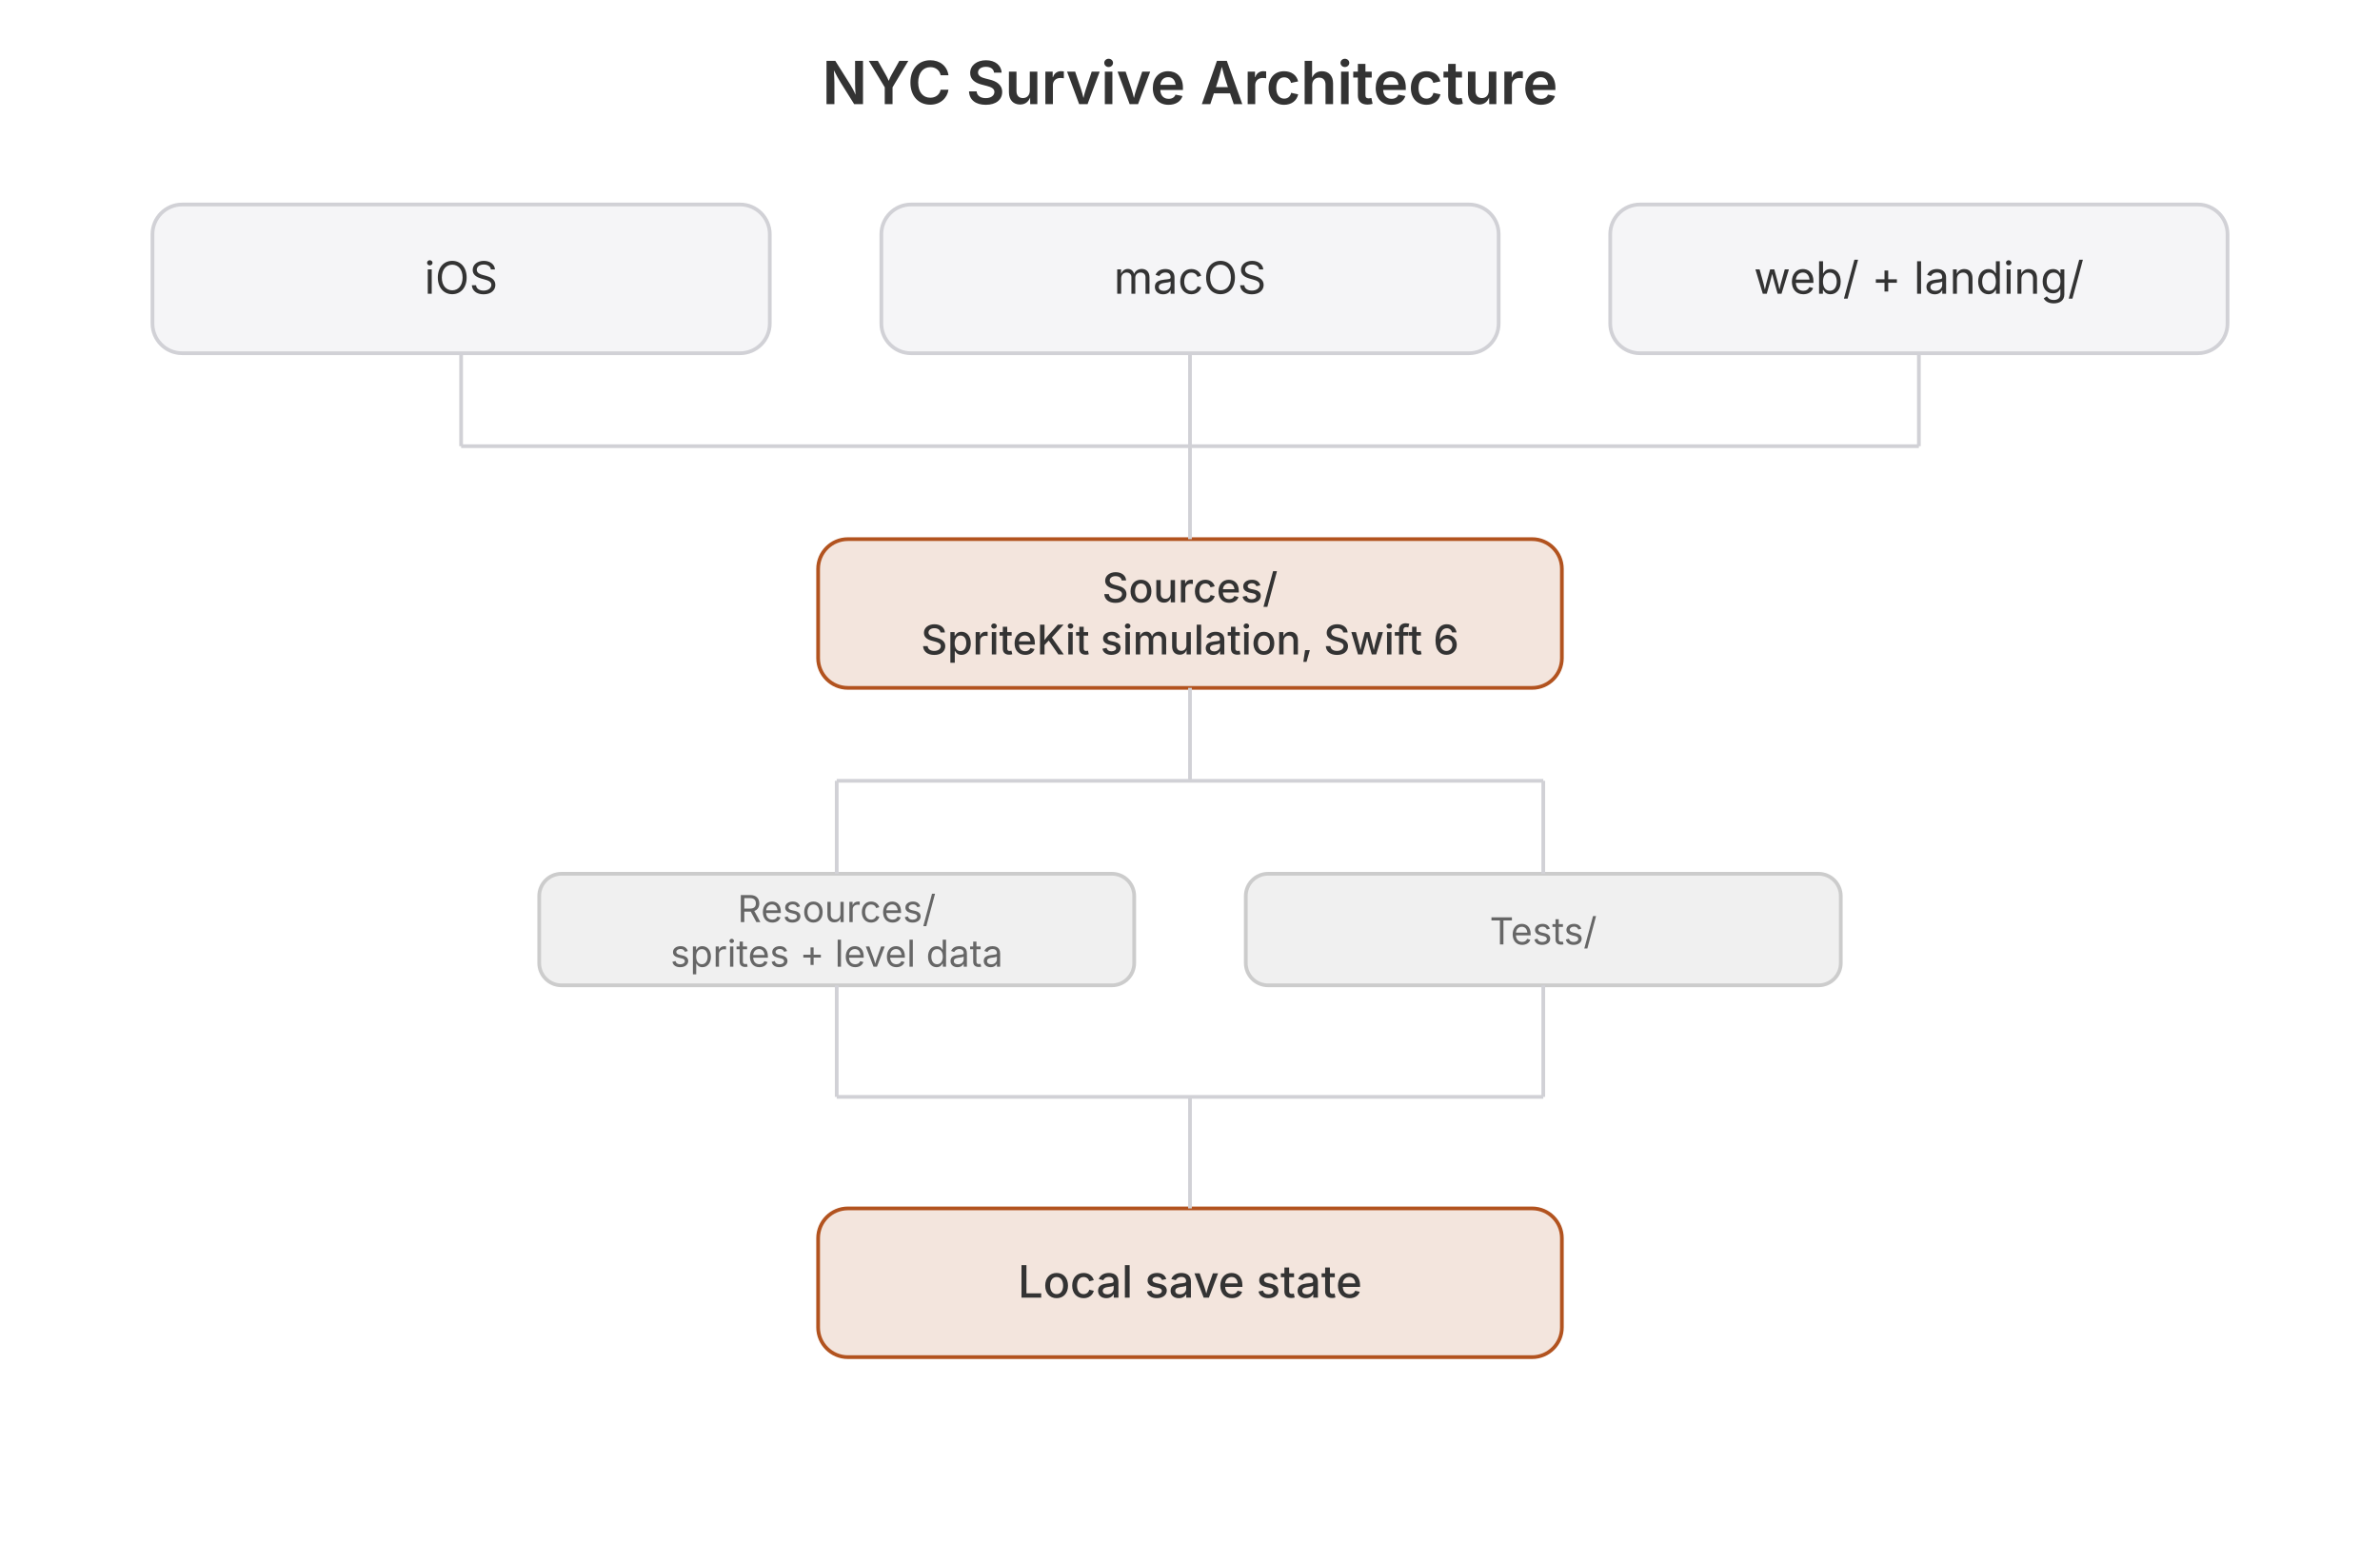
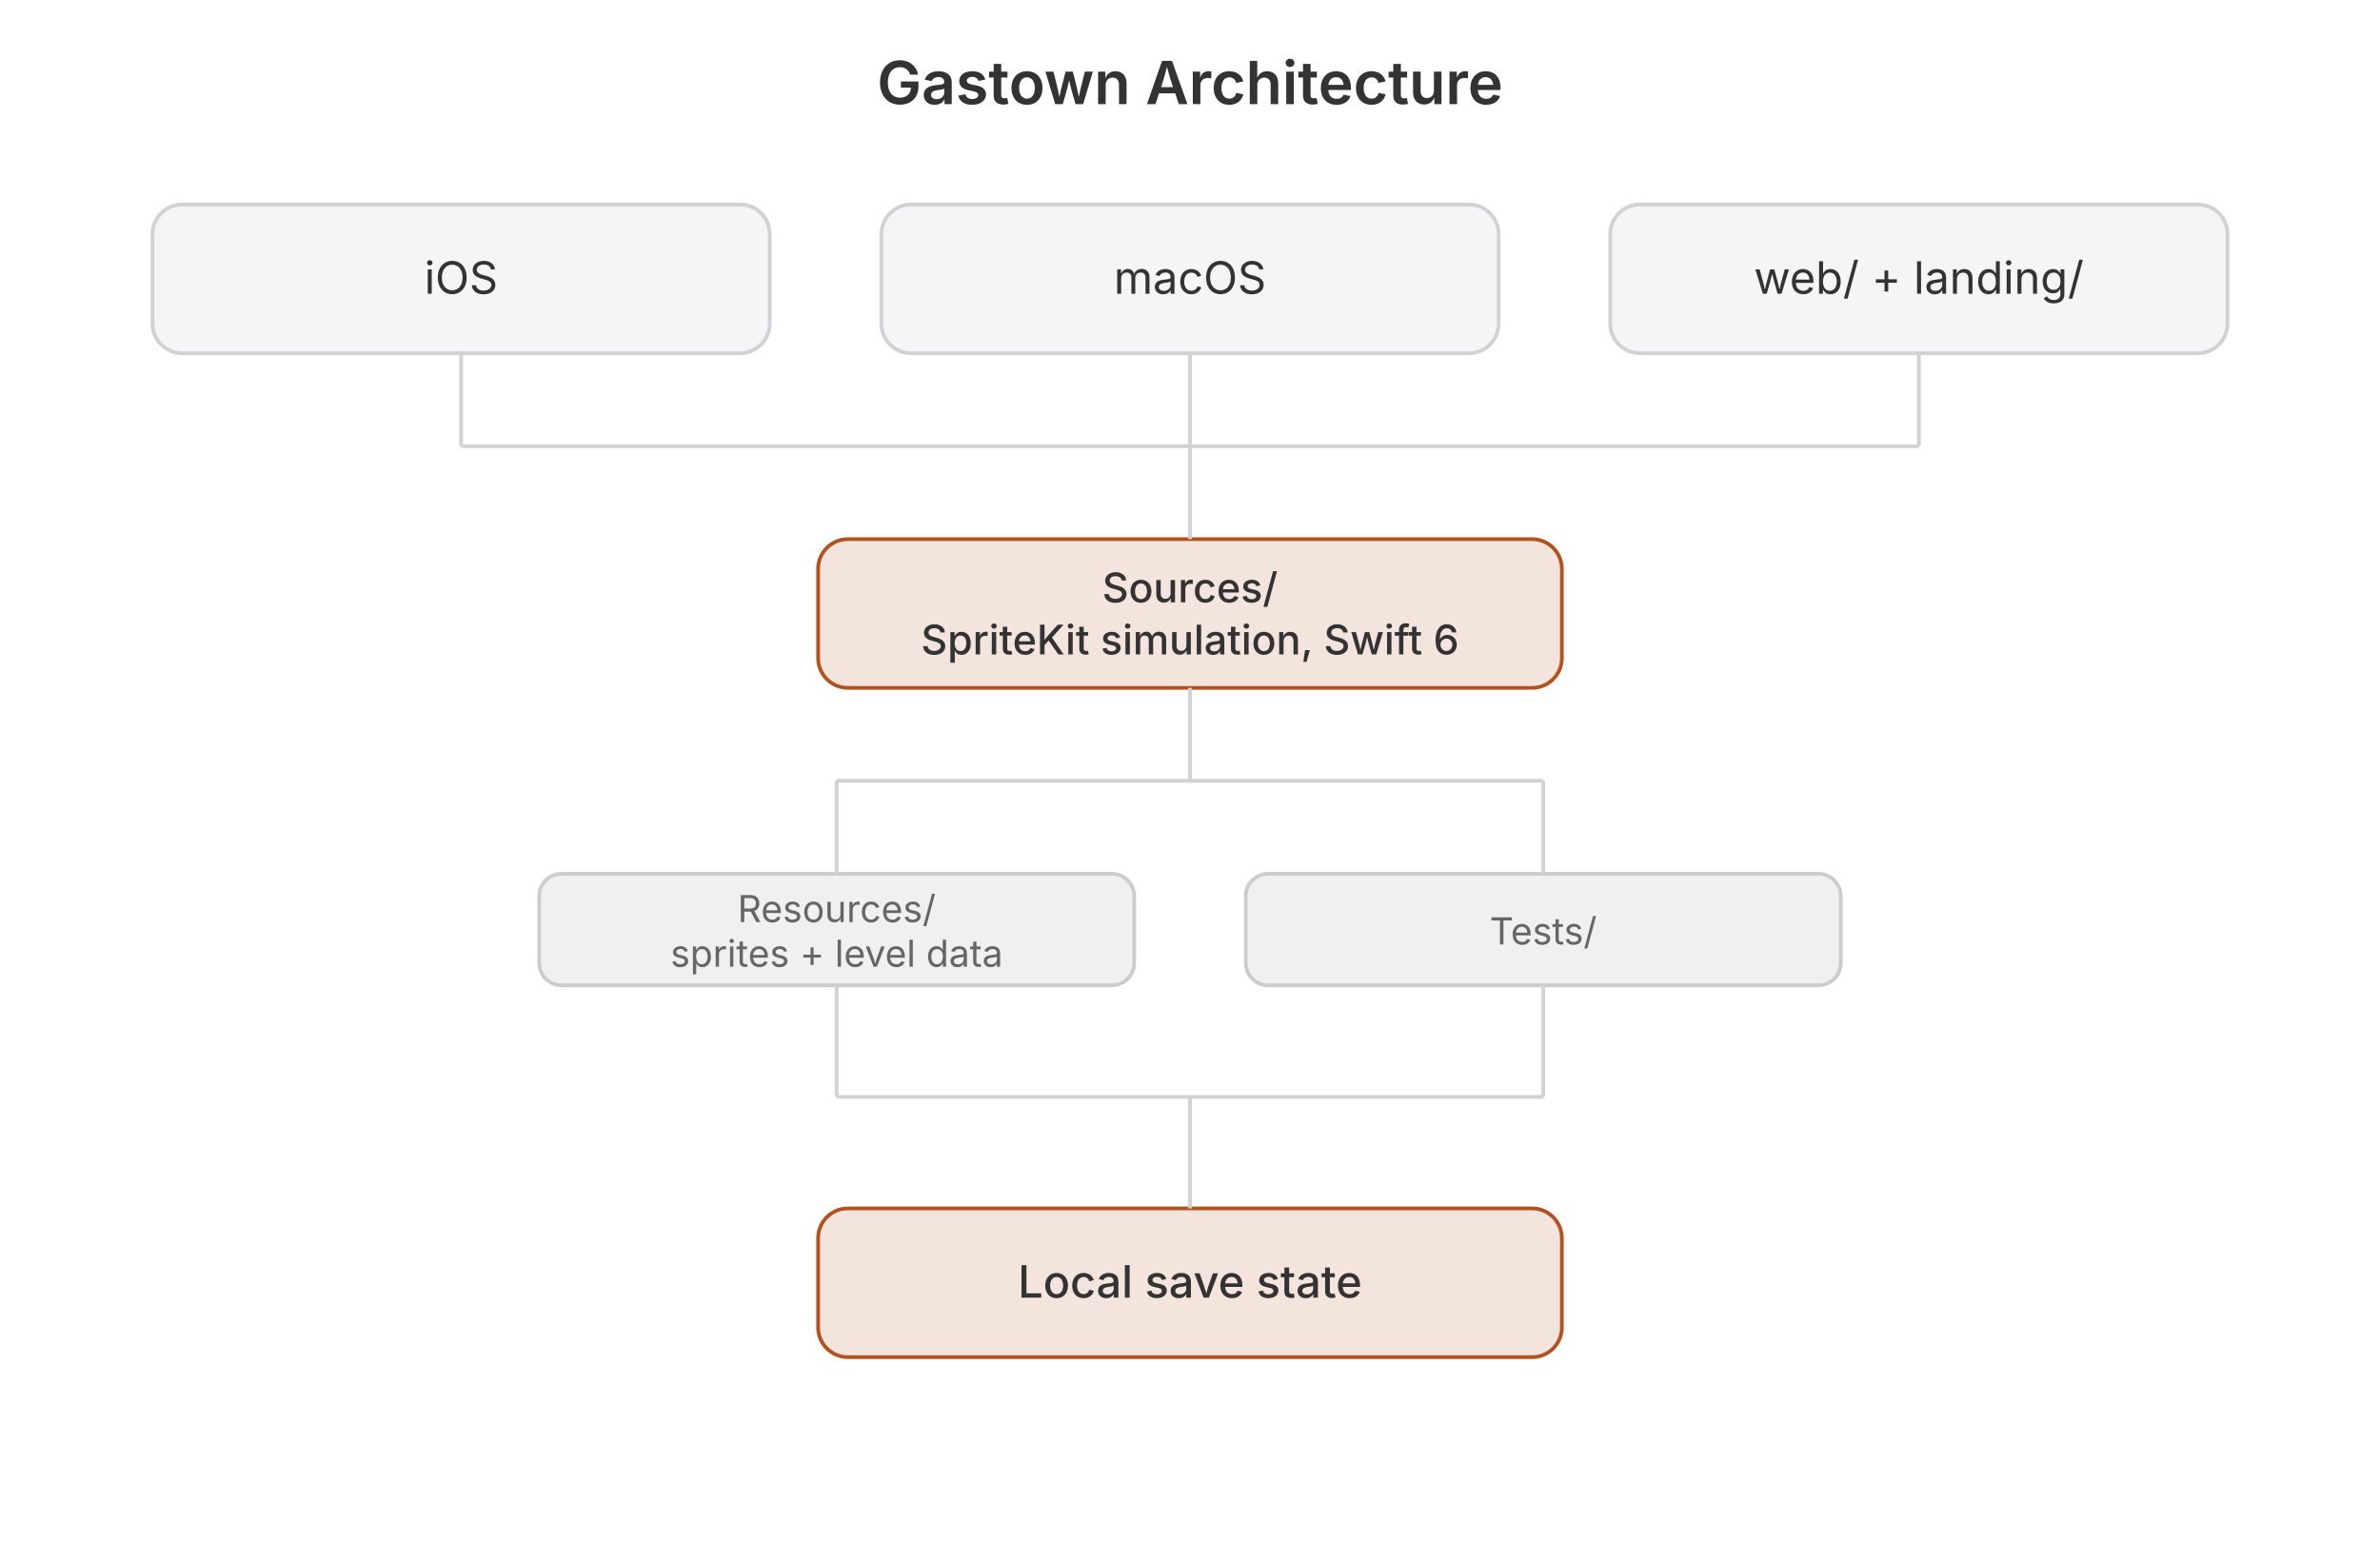
<svg xmlns="http://www.w3.org/2000/svg" width="640" height="420" style="background:#fff;font-family:-apple-system,BlinkMacSystemFont,sans-serif" viewBox="0 0 640 420">
-   <text x="320" y="28" fill="#333" font-size="16" font-weight="600" text-anchor="middle">NYC Survive Architecture</text>
+   <text x="320" y="28" fill="#333" font-size="16" font-weight="600" text-anchor="middle">Gastown Architecture</text>
  <rect width="166" height="40" x="41" y="55" fill="#f5f5f7" stroke="#d1d1d6" rx="8" />
  <text x="124" y="79" fill="#333" font-size="12" text-anchor="middle">iOS</text>
  <rect width="166" height="40" x="237" y="55" fill="#f5f5f7" stroke="#d1d1d6" rx="8" />
  <text x="320" y="79" fill="#333" font-size="12" text-anchor="middle">macOS</text>
  <rect width="166" height="40" x="433" y="55" fill="#f5f5f7" stroke="#d1d1d6" rx="8" />
  <text x="516" y="79" fill="#333" font-size="12" text-anchor="middle">web/ + landing/</text>
  <rect width="200" height="40" x="220" y="145" fill="#b2531f" fill-opacity=".15" stroke="#b2531f" rx="8" />
  <text x="320" y="162" fill="#333" font-size="11" font-weight="500" text-anchor="middle">Sources/</text>
  <text x="320" y="176" fill="#333" font-size="11" font-weight="500" text-anchor="middle">SpriteKit simulation, Swift 6</text>
  <rect width="160" height="30" x="145" y="235" fill="#f0f0f0" stroke="#ccc" rx="6" />
  <text x="225" y="248" fill="#666" font-size="10" text-anchor="middle">Resources/</text>
  <text x="225" y="260" fill="#666" font-size="10" text-anchor="middle">sprites + level data</text>
  <rect width="160" height="30" x="335" y="235" fill="#f0f0f0" stroke="#ccc" rx="6" />
  <text x="415" y="254" fill="#666" font-size="10" text-anchor="middle">Tests/</text>
  <rect width="200" height="40" x="220" y="325" fill="#b2531f" fill-opacity=".15" stroke="#b2531f" rx="8" />
  <text x="320" y="349" fill="#333" font-size="12" font-weight="500" text-anchor="middle">Local save state</text>
  <path stroke="#d1d1d6" fill="none" d="M124 95v25M320 95v25M516 95v25M124 120H516M320 120V145M320 185V210M225 210v25M415 210v25M225 210H415M225 265v30M415 265v30M225 295H415M320 295V325" />
</svg>
